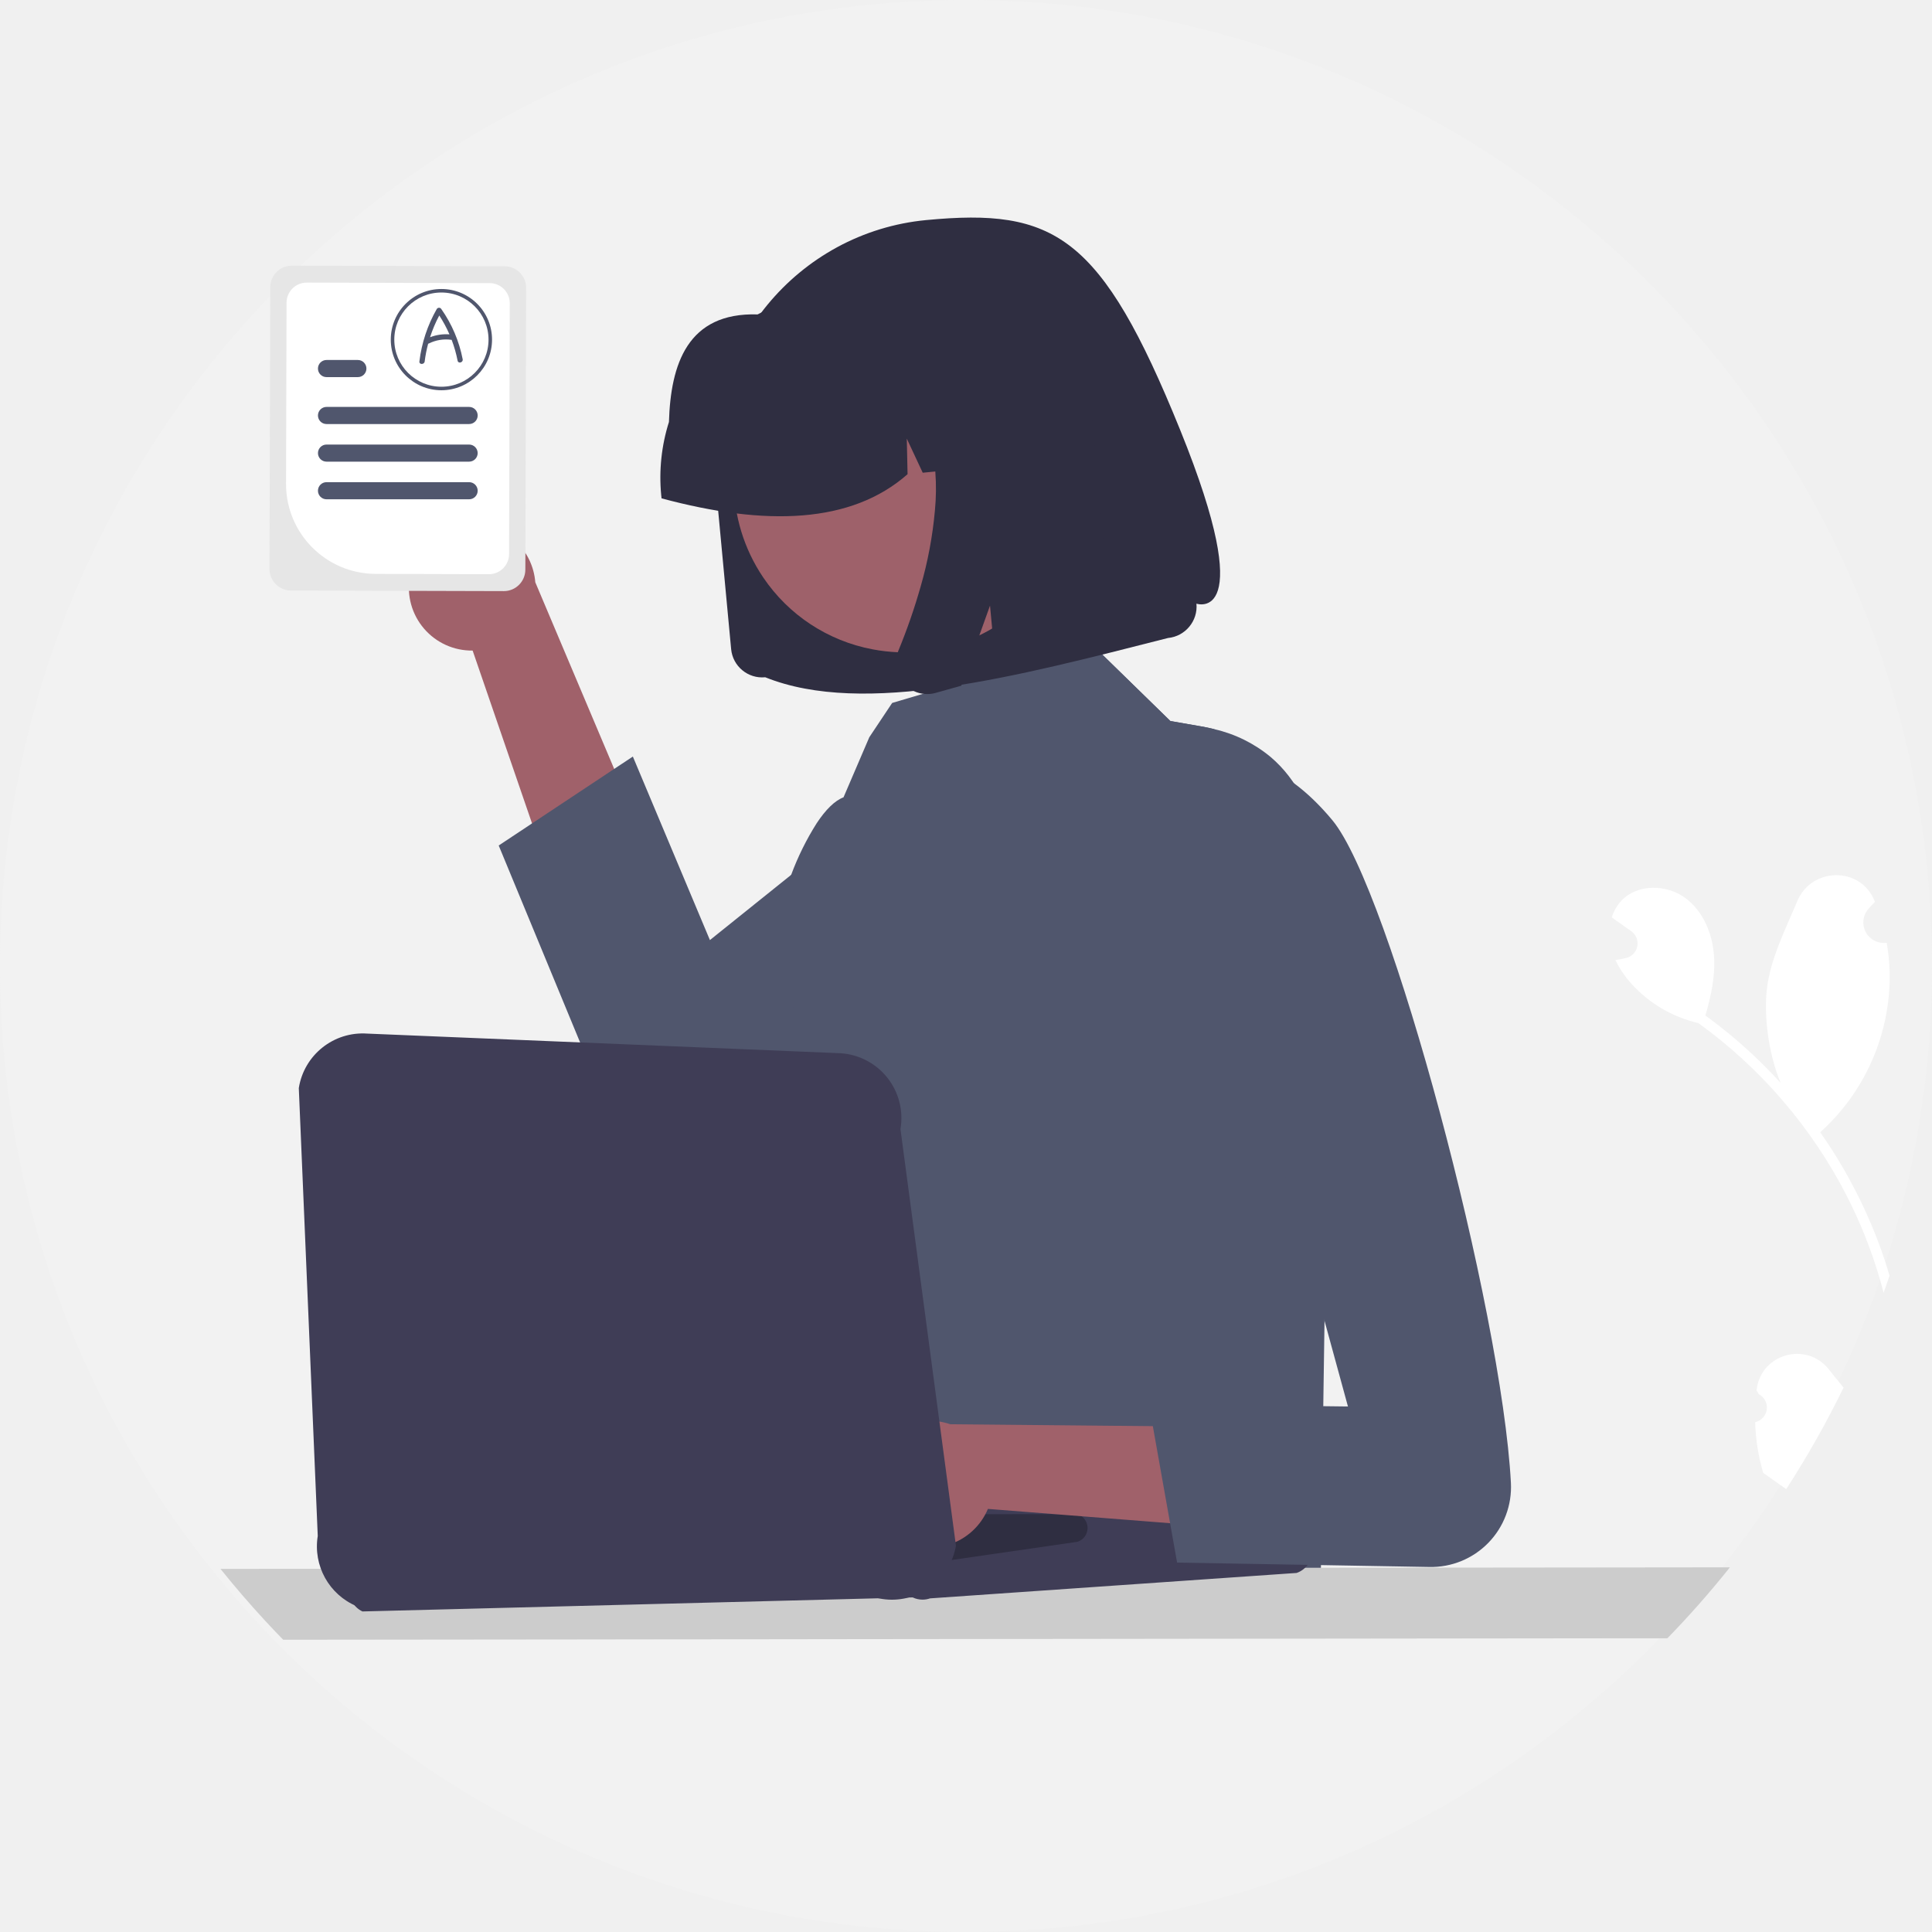
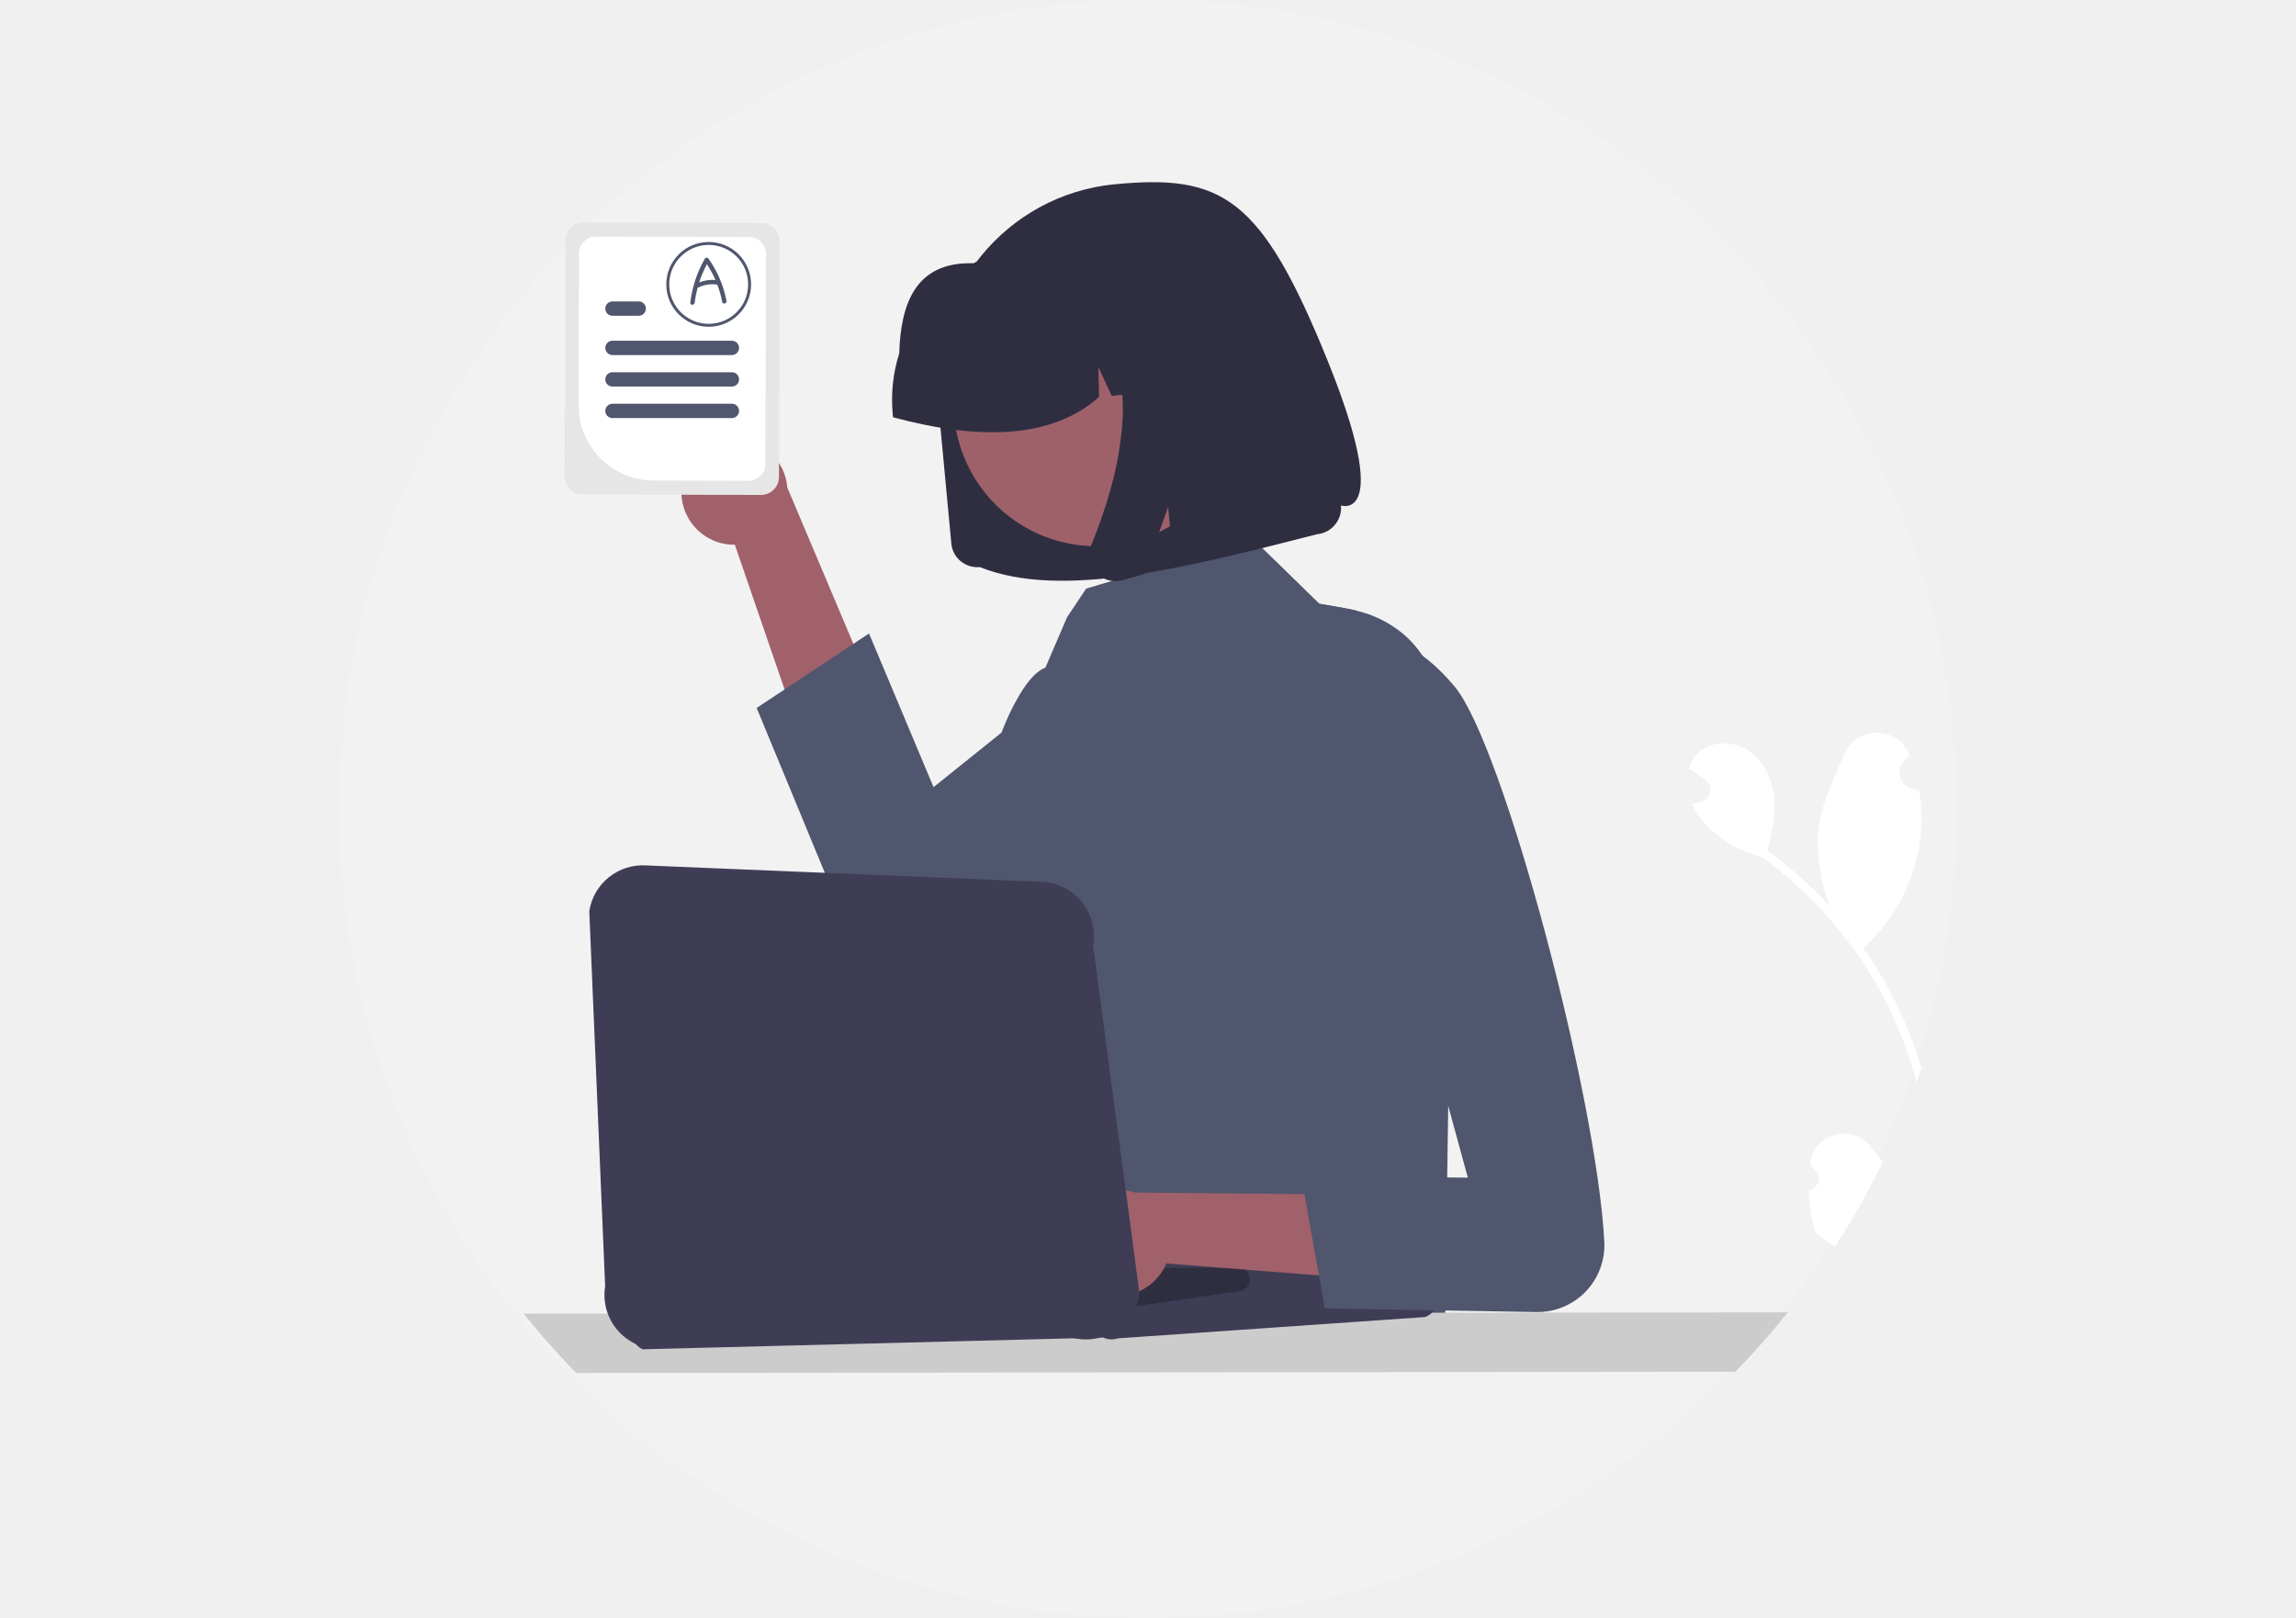
- <svg xmlns="http://www.w3.org/2000/svg" data-name="Layer 1" width="676" height="676" viewBox="0 0 676 676">
+ <svg xmlns="http://www.w3.org/2000/svg" data-name="Layer 1" width="821.676" height="579.01" viewBox="0 0 676 676">
  <path d="M938,450a337.453,337.453,0,0,1-17.85,108.68q-1.02,3-2.09,5.98a338.393,338.393,0,0,1-53.77,96.05q-10.32,12.945-21.87,24.82-11.55,11.895-24.25,22.63a336.248,336.248,0,0,1-165.78,75.8h-.01q-11.7,1.815-23.63,2.83Q614.545,787.99,600,788A336.94,336.94,0,0,1,358.09,686.05q-3.315-3.39-6.53-6.88-8.01-8.685-15.41-17.91-4.155-5.19-8.11-10.54a336.714,336.714,0,0,1-40.24-70.98,332.254,332.254,0,0,1-11.7-32.84c-.24-.79-.47-1.58-.7-2.37q-.75-2.55-1.45-5.13A338.38,338.38,0,0,1,262,450c0-186.67,151.33-338,338-338S938,263.33,938,450Z" transform="translate(-262 -112)" fill="#f2f2f2" />
  <path d="M405.348,314.032a22.026,22.026,0,0,0,22.026,25.603l53.954,156.993,34.427-23.66L449.296,315.731a22.145,22.145,0,0,0-43.949-1.699Z" transform="translate(-262 -112)" fill="#a0616a" />
  <path d="M686.955,367.15c-23.96,27.26-83.04,75.3-131.71,108.38-10.52,7.15-20.56,13.59-29.65,18.98-6.14,3.64-11.85,6.79-16.99,9.36a27.995,27.995,0,0,1-38.41-14.5l-33.7-81.53,11.66-7.73,28.75-19.07,6.53-4.32,26.96,64.21,28.43-22.82,17.65-14.17,80.46-64.57,6.94-2.06,16.19,15.8,11.45,11.18,10.77,1.87C683.895,366.44,685.455,366.77,686.955,367.15Z" transform="translate(-262 -112)" fill="#50566d" />
  <path d="M901.92,591.162c1.67,2.12,3.4,4.23,5.13,6.35a335.121,335.121,0,0,1-20.06,35.52q-.825-.585-1.65-1.17a2.12,2.12,0,0,1-.25-.16c-2.05-1.46-4.11-2.9-6.16-4.36v-.01a70.003,70.003,0,0,1-2.81-17.7,5.288,5.288,0,0,0,1.23-9.86c-.27-.47-.46-.81-.73-1.29.01-.12.03-.25.04-.37C878.23,585.622,894.15,581.262,901.92,591.162Z" transform="translate(-262 -112)" fill="#fff" />
  <path d="M919.87,548.362q1.8,4.95,3.28,10.01-1.02,3-2.09,5.98-.405-1.575-.84-3.15a161.957,161.957,0,0,0-5.85-17.2q-2.79-6.915-6.18-13.54a170.357,170.357,0,0,0-51.96-60.5,45.35,45.35,0,0,1-23.43-13.78,34.858,34.858,0,0,1-5.57-8.26c.92-.13,1.84-.31,2.74-.5.28-.06.57-.13.85-.19l.11-.02a5.241,5.241,0,0,0,1.85-9.38c-.51-.37-1.03-.73-1.54-1.09-.78-.57-1.57-1.11-2.36-1.67a2.492,2.492,0,0,1-.24-.17c-.9-.64-1.8-1.26-2.69-1.91a15.195,15.195,0,0,1,3.49-5.96c5.59-5.77,15.57-5.64,22.09-.94,6.53,4.7,9.81,12.93,10.23,20.95.37,6.87-1.11,13.67-3.06,20.3.49.36,1,.7,1.49,1.07a171.327,171.327,0,0,1,24.86,22.51c-4.35-10.32-5.93-23.78-4.8-33.05,1.29-10.56,6.42-20.59,10.62-30.58,5.03-12,22.19-12.16,27.03-.08.05.12.1.23.14.35q-1.215,1.215-2.34,2.52a7.175,7.175,0,0,0,6.29,11.8l.15-.02a72.096,72.096,0,0,1,1.06,10.79,73.508,73.508,0,0,1-22.88,54.2c-.48.45-.95.89-1.44,1.32a170.657,170.657,0,0,1,12.45,20.67A172.443,172.443,0,0,1,919.87,548.362Z" transform="translate(-262 -112)" fill="#fff" />
  <path d="M727.185,454.55l-3.02,207.41-243.96-7,38.96-86c-.28-2.76,17.1-22.13,17-25-.3-8.41,5.98-16.2,7-25,2.08-18.15-9.83-86.69-4.34-100.85a96.267,96.267,0,0,1,8.94-18.08c3.12-4.72,6.32-7.9,9.38-9.05l9.02-21.02,8-12,62.77-18.59,6.94-2.06,16.19,15.8,11.45,11.18,10.77,1.87c1.61.28,3.17.61,4.67.99a47.442,47.442,0,0,1,19.66,9.74C725.415,392.86,727.605,422.9,727.185,454.55Z" transform="translate(-262 -112)" fill="#50566d" />
  <path d="M867.29,660.402q-10.32,12.945-21.87,24.82l-26.38.02-141.87.16-25.54.03-16.98.02-25.26.02-19.43.02-35.89.04-21.17.03-44.58.04-21.28.03-58.97.06-37.04.04-9.94.01q-3.315-3.39-6.53-6.88-8.01-8.685-15.41-17.91l20.58-.02,14.02-.01,32.46-.04,62.64-.06,21.17-.02,8.56-.01h.03l6.72-.01,3.01-.01,7.71-.01h3.26l22.86-.02,49.31-.06,21.7-.02,20.78-.02,19.48-.02,27.95-.03,149.28-.15Z" transform="translate(-262 -112)" fill="#ccc" />
  <path id="bfd9c2c3-21db-4bc8-8976-94586a21de42-580" data-name="Path 9" d="M529.766,348.972l-.054.005a10.924,10.924,0,0,1-11.89-9.865l-5.687-60.699a81.473,81.473,0,0,1,3.433-32.258,82.787,82.787,0,0,1,39.23-47.592,81.52,81.52,0,0,1,31.251-9.557c44.82-4.27,61.199,5.065,88.885,73.421s5.696,60.792,5.696,60.792a10.943,10.943,0,0,1-.463,4.339,11.121,11.121,0,0,1-5.285,6.393,10.978,10.978,0,0,1-4.179,1.277C617.716,348.697,564.251,362.874,529.757,348.973Z" transform="translate(-262 -112)" fill="#2f2e41" />
  <path id="acce586e-6e96-4eff-b112-6c9d74172e69-581" data-name="Ellipse 1" d="M628.387,246.521A60.095,60.095,0,0,1,567.275,339.191a59.395,59.395,0,0,1-38.241-25.165,60.095,60.095,0,0,1,61.067-92.643,59.395,59.395,0,0,1,38.287,25.14Z" transform="translate(-262 -112)" fill="#9e616a" />
  <path id="af1db401-16c9-4940-bbbf-8b9ef63e1952-582" data-name="Path 10" d="M493.346,285.156a64.45,64.45,0,0,1,2.716-25.512c.604-20.147,6.45-38.396,31.023-37.63a64.479,64.479,0,0,1,24.552-7.534l12.143-1.199q.205-.02.409-.039A64.341,64.341,0,0,1,634.215,271.344l.114,1.216-25.691,2.512-11.057-23.662.546,24.694-13.269,1.302-5.576-11.938.272,12.451c-19.701,17.352-49.576,18.261-86.082,8.454Z" transform="translate(-262 -112)" fill="#2f2e41" />
  <path id="a1e66597-148d-4736-b39c-00184f281162-583" data-name="Path 13" d="M575.525,342.755a10.75,10.75,0,0,0,1.002,5.834,10.994,10.994,0,0,0,1.687,2.561,11.121,11.121,0,0,0,1.956,1.744,10.906,10.906,0,0,0,7.296,1.904q.241-.025.481-.059t.48-.079q.242-.043.48-.1t.478-.122l8.967-2.513,10.049-28.019,2.303,24.587,40.773-11.352-9.775-104.335-69.495,6.848,1.906,1.835a48.029,48.029,0,0,1,13.032,22.517,78.292,78.292,0,0,1,1.983,26.562,141.185,141.185,0,0,1-4.977,26.588,208.08,208.08,0,0,1-7.855,22.633A10.979,10.979,0,0,0,575.525,342.755Z" transform="translate(-262 -112)" fill="#2f2e41" />
  <path d="M584.792,671.709a8.06,8.06,0,0,1-3.454-.781l-192.52,4.912a8.08,8.08,0,0,1,1.15-15.045l125.952-37.555a8.079,8.079,0,0,1,4.016-.154L714.762,646.833a8.079,8.079,0,0,1,.926,15.535l-128.259,8.897A8.091,8.091,0,0,1,584.792,671.709Z" transform="translate(-262 -112)" fill="#3f3d56" />
  <path d="M591.872,658.307a5.085,5.085,0,0,1-2.483-.646L433.035,664.966a5.068,5.068,0,0,1,1.283-9.346l56.604-13.738a5.084,5.084,0,0,1,2.677.078l145.354-.175a5.069,5.069,0,0,1,.034,9.683l-45.602,6.608A5.058,5.058,0,0,1,591.872,658.307Z" transform="translate(-262 -112)" fill="#2f2e41" />
  <path d="M575.415,649.974a22.026,22.026,0,0,0,32.255-10.014l165.496,13-8-41-170.697-1.626a22.145,22.145,0,0,0-19.053,39.64Z" transform="translate(-262 -112)" fill="#a0616a" />
  <path d="M673.165,382.96s25-20,55,16c20.232,24.278,59.259,171.044,62.495,231.862a27.982,27.982,0,0,1-28.584,29.46l-88.211-1.535-9.864-55.45,69.643.825Z" transform="translate(-262 -112)" fill="#50566d" />
  <path d="M574.084,671.732a22.739,22.739,0,0,1-8.81-1.784l-178.442,4.071a22.675,22.675,0,0,1-13.651-24.582l-6.631-156.711a22.642,22.642,0,0,1,23.935-19.074l165.663,6.871a22.739,22.739,0,0,1,20.922,26.544L596.48,652.835A22.775,22.775,0,0,1,574.084,671.732Z" transform="translate(-262 -112)" fill="#3f3d56" />
  <path d="M438.585,205.17l-74.47-.21a7.541,7.541,0,0,0-7.55,7.51l-.27,98.61a7.524,7.524,0,0,0,7.5,7.54l41.31.12,33.17.09a7.526,7.526,0,0,0,7.54-7.51l.02-5.83.26-92.77A7.535,7.535,0,0,0,438.585,205.17Z" transform="translate(-262 -112)" fill="#e6e6e6" />
  <path d="M433.335,211.06l-64-.18a7.061,7.061,0,0,0-7.07,7.03l-.18,63.4a31.443,31.443,0,0,0,31.32,31.49l12.16.03,27.49.08a7.055,7.055,0,0,0,7.07-7.03l.02-6.38.22-81.37A7.055,7.055,0,0,0,433.335,211.06Z" transform="translate(-262 -112)" fill="#fff" />
  <path d="M426.145,254.38h-49.9a2.995,2.995,0,1,0,0,5.99h49.9a2.995,2.995,0,0,0,0-5.99Z" transform="translate(-262 -112)" fill="#50566d" />
  <path d="M387.215,237.96h-10.97a2.995,2.995,0,1,0,0,5.99h10.97a2.995,2.995,0,1,0,0-5.99Z" transform="translate(-262 -112)" fill="#50566d" />
  <path d="M426.145,280.71h-49.9a2.995,2.995,0,1,0,0,5.99h49.9a2.995,2.995,0,0,0,0-5.99Z" transform="translate(-262 -112)" fill="#50566d" />
  <path d="M426.145,267.55h-49.9a2.99,2.99,0,1,0,0,5.98h49.9a2.99,2.99,0,0,0,0-5.98Z" transform="translate(-262 -112)" fill="#50566d" />
  <path d="M416.449,248.55a17.716,17.716,0,1,1,17.716-17.716A17.737,17.737,0,0,1,416.449,248.55Zm0-34.202A16.485,16.485,0,1,0,432.934,230.834,16.504,16.504,0,0,0,416.449,214.349Z" transform="translate(-262 -112)" fill="#50566d" />
  <path d="M423.889,237.696a45.545,45.545,0,0,0-7.478-17.566.935.935,0,0,0-1.595,0,48.647,48.647,0,0,0-6.067,18.336c-.144,1.177,1.705,1.167,1.847,0a45.52,45.52,0,0,1,1.211-6.2,1.055,1.055,0,0,0,.206-.063,13.459,13.459,0,0,1,7.95-1.295c.024.004.047-.002.07.001a44.285,44.285,0,0,1,2.075,7.278C422.334,239.353,424.114,238.859,423.889,237.696ZM412.472,230.001a46.743,46.743,0,0,1,3.225-7.618,44.266,44.266,0,0,1,3.566,6.612A15.576,15.576,0,0,0,412.472,230.001Z" transform="translate(-262 -112)" fill="#50566d" />
</svg>
